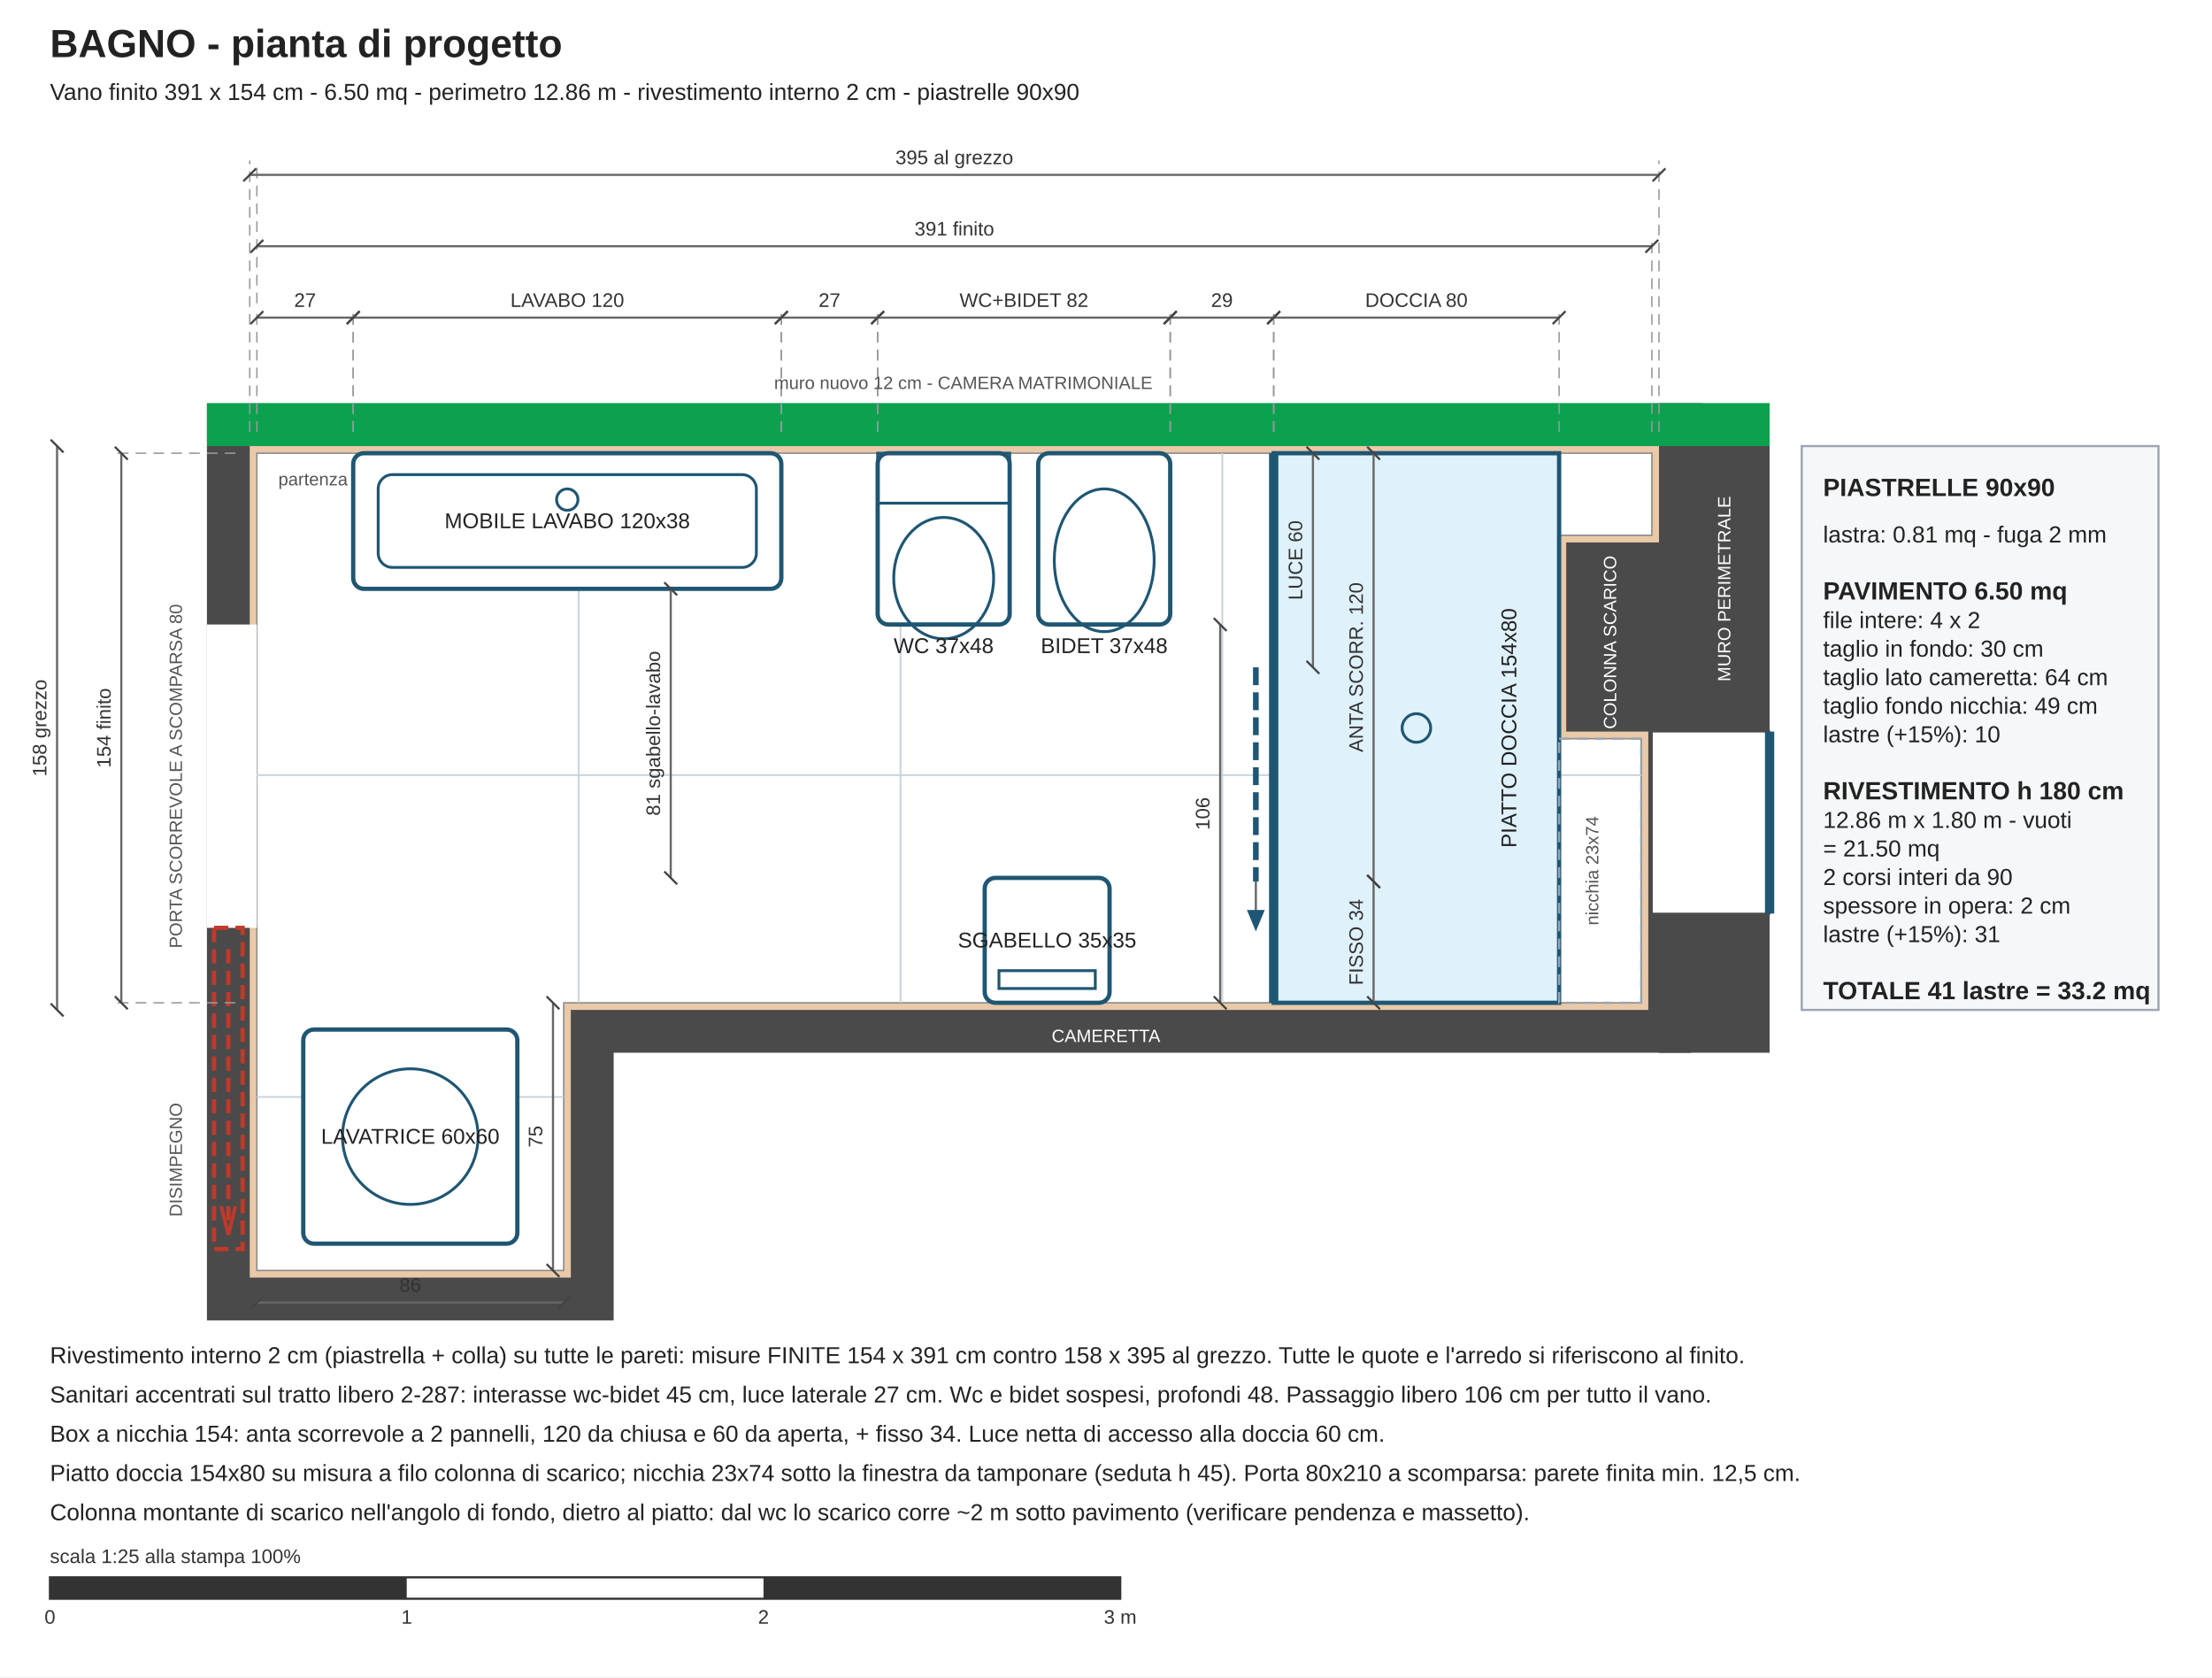
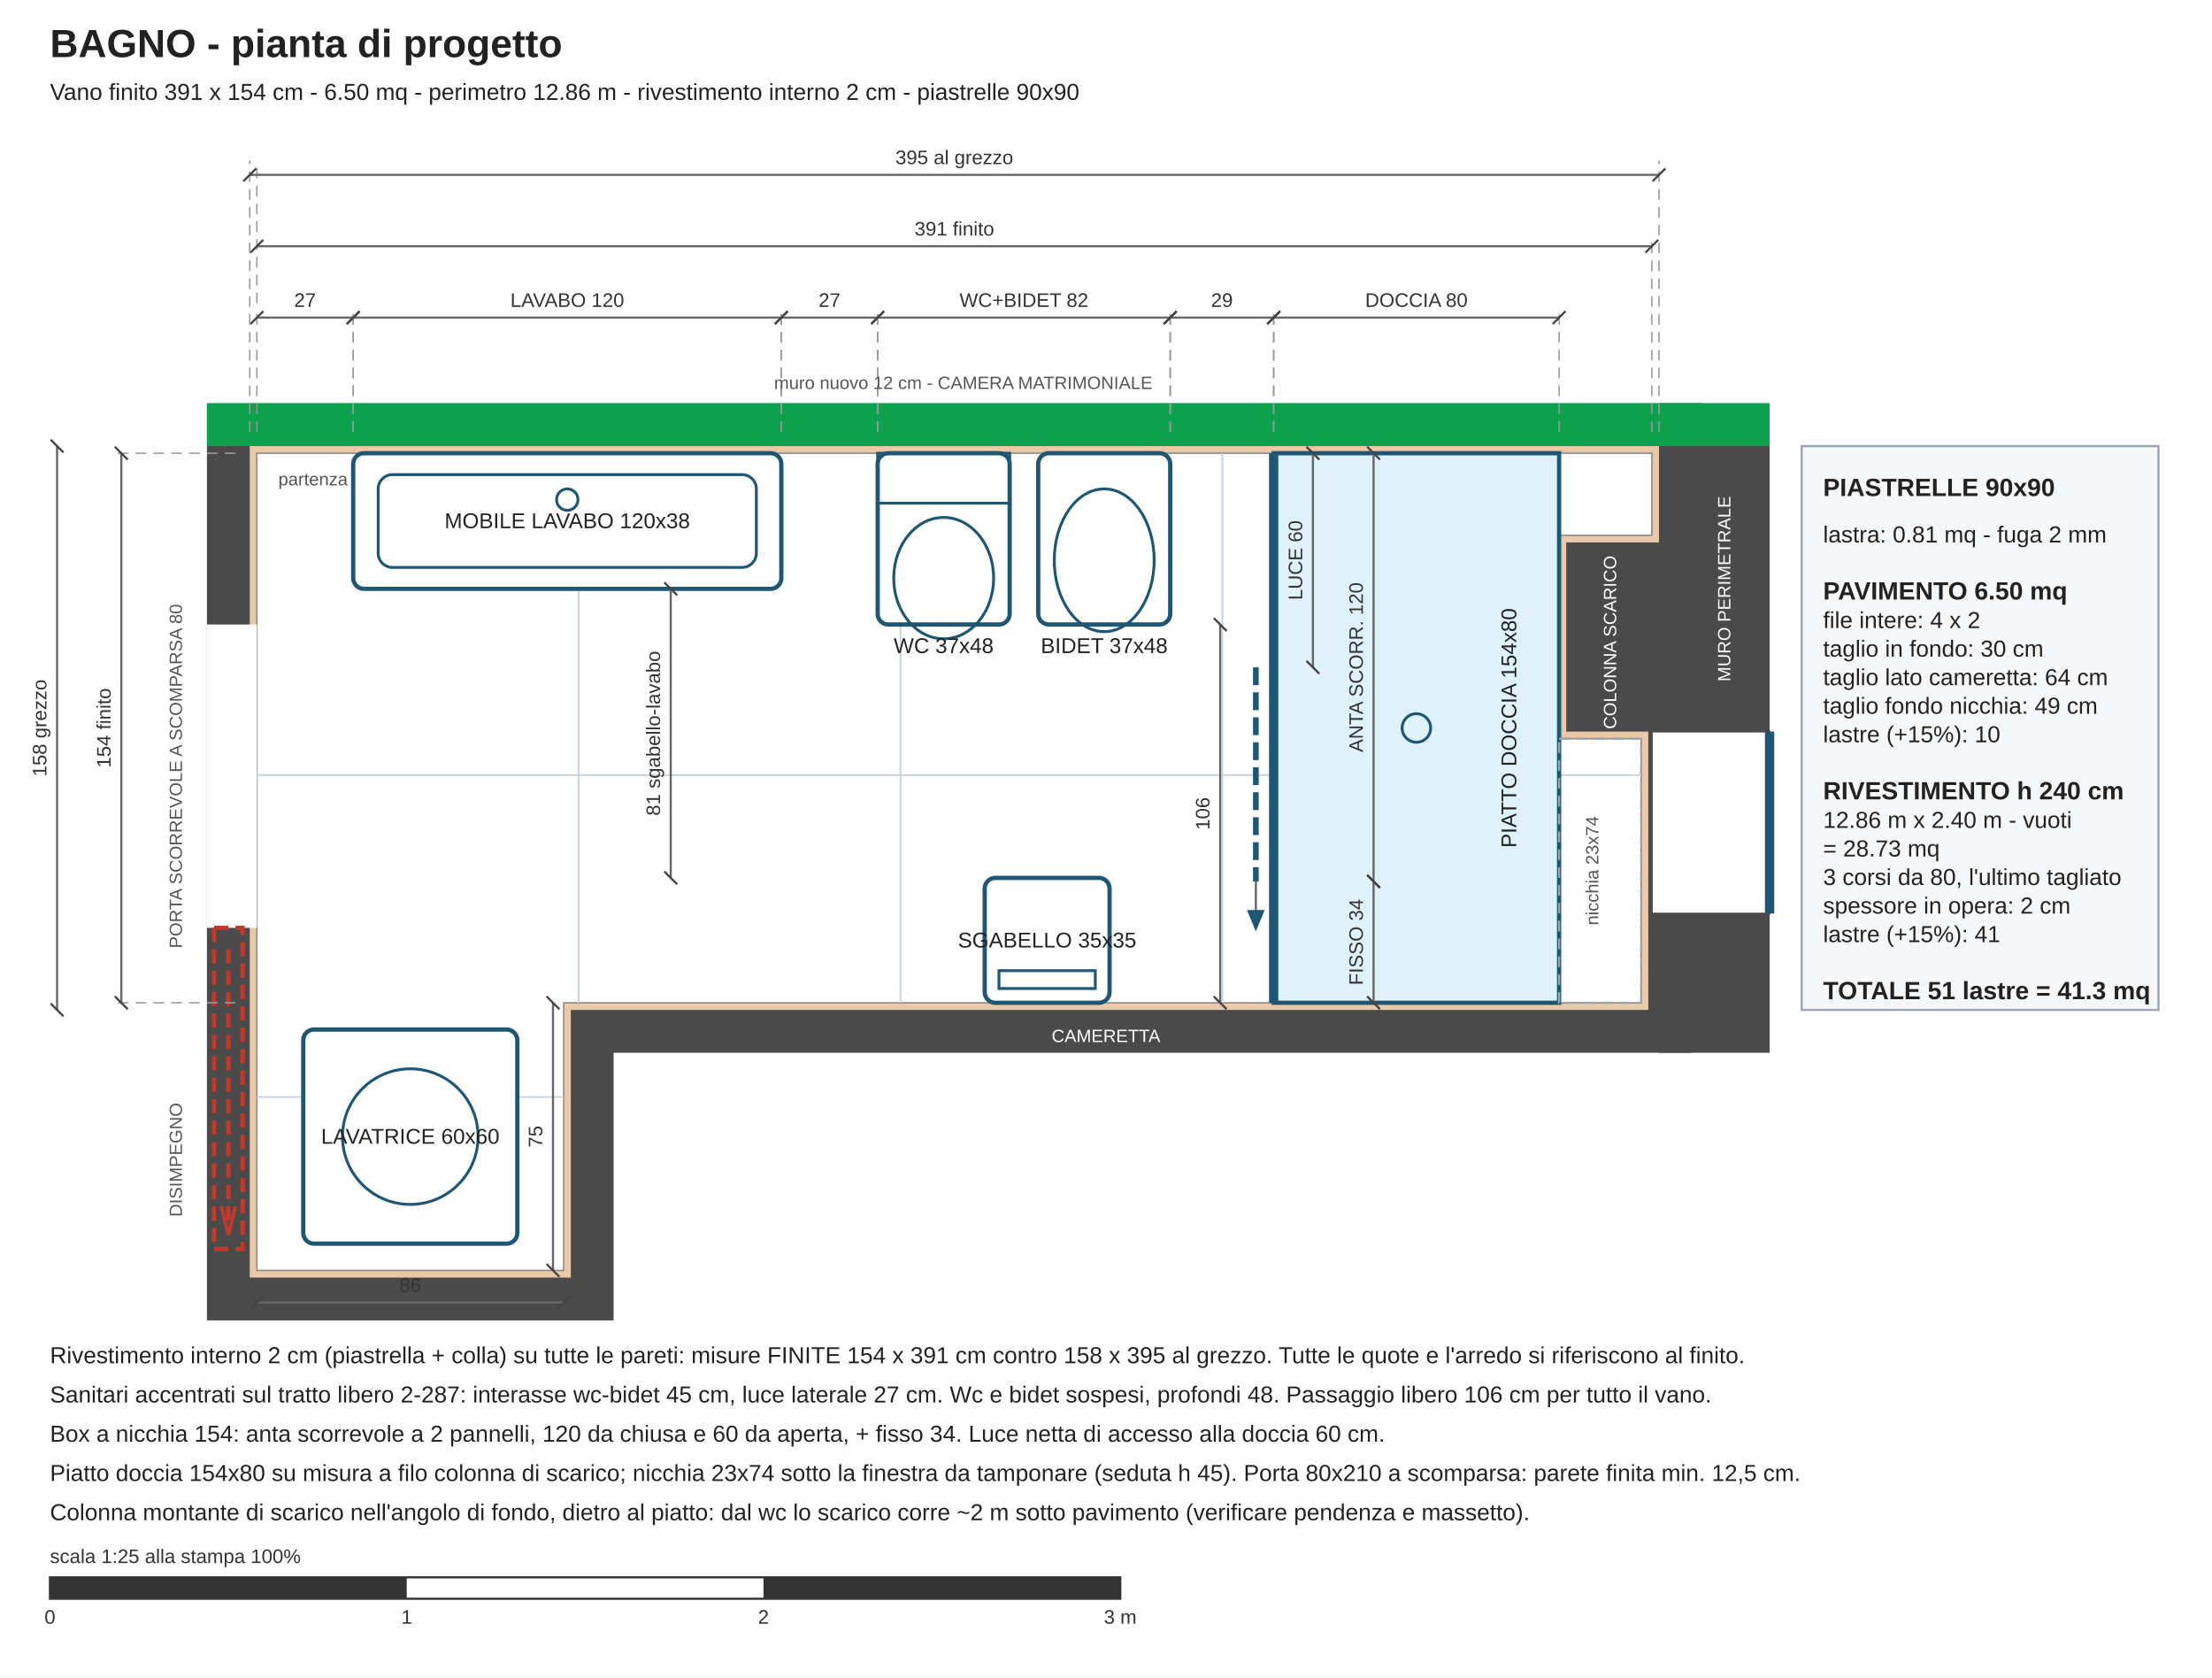
<svg xmlns="http://www.w3.org/2000/svg" width="24.80cm" height="18.80cm" viewBox="0 0 620 470">
  <defs>
    <marker id="tick" markerWidth="8" markerHeight="8" refX="4" refY="4" orient="auto">
      <line x1="1" y1="7" x2="7" y2="1" stroke="#444" stroke-width="1" />
    </marker>
    <style>
text { font-family: Arial, Helvetica, sans-serif; fill: #222; }
.t1 { font-size: 11px; font-weight: bold; }
.t2 { font-size: 6.5px; }
.t3 { font-size: 7px; font-weight: bold; }
.lbl { font-size: 6px; }
.lbls { font-size: 5px; fill: #555; }
.lblw { font-size: 5px; fill: #ffffff; }
.dim { font-size: 5.5px; fill: #333; }
.dl { stroke: #666; stroke-width: 0.6; }
.ext { stroke: #999; stroke-width: 0.4; stroke-dasharray: 3 2; }
.tile { stroke: #c9d3dc; stroke-width: 0.5; }
.riv { fill: #e9c9a8; stroke: none; }
.fix { fill: #ffffff; stroke: #1f5673; stroke-width: 1.2; }
.fixl { fill: none; stroke: #1f5673; stroke-width: 0.8; }
.glass { stroke: #1f5673; stroke-width: 2.6; }
.leaf { stroke: #1f5673; stroke-width: 1.6; stroke-dasharray: 5 2; }
.door { stroke: #c0392b; stroke-width: 1.2; stroke-dasharray: 4 2; fill: none; }
</style>
  </defs>
  <rect x="0.00" y="0.00" width="620.00" height="470.00" class="" fill="#ffffff" />
  <text x="14.00" y="16.00" class="t1" text-anchor="start">BAGNO - pianta di progetto</text>
  <text x="14.00" y="28.00" class="t2" text-anchor="start">Vano finito 391 x 154 cm - 6.50 mq - perimetro 12.86 m - rivestimento interno 2 cm - piastrelle 90x90</text>
  <g transform="translate(70,125)">
    <polygon points="-12.00,-12.00 407.00,-12.00 407.00,39.00 381.00,39.00 381.00,68.00 404.00,68.00 404.00,170.00 102.00,170.00 102.00,245.00 -12.00,245.00" fill="#4a4a4a" />
    <rect x="369.00" y="27.00" width="26.00" height="53.00" class="" fill="#4a4a4a" />
    <rect x="395.00" y="-12.00" width="31.00" height="182.00" class="" fill="#4a4a4a" />
    <rect x="-12.00" y="-12.00" width="438.00" height="12.00" class="" fill="#00b050" opacity="0.85" />
    <polygon points="0.00,0.00 395.00,0.00 395.00,27.00 369.00,27.00 369.00,80.00 392.00,80.00 392.00,158.00 90.00,158.00 90.00,233.00 0.00,233.00" class="riv" />
    <polygon points="2.00,2.00 393.00,2.00 393.00,25.00 367.00,25.00 367.00,82.00 390.00,82.00 390.00,156.00 88.00,156.00 88.00,231.00 2.00,231.00" fill="#ffffff" stroke="#8a8a8a" stroke-width="0.4" />
    <line x1="92.20" y1="2.00" x2="92.20" y2="156.00" class="tile" />
    <line x1="182.40" y1="2.00" x2="182.40" y2="156.00" class="tile" />
    <line x1="272.60" y1="2.00" x2="272.60" y2="156.00" class="tile" />
    <line x1="362.80" y1="2.00" x2="362.80" y2="156.00" class="tile" />
    <line x1="2.00" y1="92.20" x2="390.00" y2="92.20" class="tile" />
    <line x1="2.00" y1="182.40" x2="88.00" y2="182.40" class="tile" />
    <text x="8.00" y="11.00" class="lbls" text-anchor="start">partenza posa</text>
    <rect x="393.00" y="80.00" width="33.00" height="51.00" class="" fill="#ffffff" stroke="#4a4a4a" stroke-width="0.5" />
    <line x1="426.00" y1="80.00" x2="426.00" y2="131.00" class="glass" />
    <text x="405.00" y="105.50" class="lblw" text-anchor="middle" transform="rotate(-90 405.00 105.50)">FINESTRA 51</text>
    <rect x="-12.00" y="50.00" width="14.00" height="85.00" class="" fill="#ffffff" />
    <rect x="-10.00" y="135.00" width="8.00" height="90.00" class="door" />
    <line x1="-6.00" y1="141.00" x2="-6.00" y2="219.00" class="door" />
    <path d="M -8.0,213 L -6.0,221 L -4.0,213" fill="none" stroke="#c0392b" stroke-width="1" />
    <text x="-19.00" y="92.50" class="lbls" text-anchor="middle" transform="rotate(-90 -19.00 92.50)">PORTA SCORREVOLE A SCOMPARSA 80</text>
    <rect x="29.00" y="2.00" width="120.00" height="38.00" class="fix" rx="3" />
    <rect x="36.00" y="8.00" width="106.00" height="26.00" class="fixl" rx="4" />
    <circle cx="89.0" cy="15.0" r="3" class="fixl" />
    <text x="89.00" y="23.00" class="lbl" text-anchor="middle">MOBILE LAVABO 120x38</text>
    <rect x="176.00" y="2.00" width="37.00" height="48.00" class="fix" rx="3" />
    <rect x="176.00" y="2.00" width="37.00" height="14.00" class="fixl" />
    <ellipse cx="194.5" cy="37" rx="14" ry="17" class="fixl" />
    <text x="194.50" y="58.00" class="lbl" text-anchor="middle">WC 37x48</text>
    <rect x="221.00" y="2.00" width="37.00" height="48.00" class="fix" rx="3" />
    <ellipse cx="239.5" cy="32" rx="14" ry="20" class="fixl" />
    <text x="239.50" y="58.00" class="lbl" text-anchor="middle">BIDET 37x48</text>
    <rect x="287.00" y="2.00" width="80.00" height="154.00" class="" fill="#dff1fb" stroke="#1f5673" stroke-width="1.2" />
    <circle cx="327.0" cy="79.0" r="4" class="fixl" />
    <text x="355.00" y="79.00" class="lbl" text-anchor="middle" transform="rotate(-90 355.00 79.00)">PIATTO DOCCIA 154x80</text>
    <rect x="206.00" y="121.00" width="35.00" height="35.00" class="fix" rx="3" />
    <rect x="210.00" y="147.00" width="27.00" height="5.00" class="fixl" />
    <text x="223.50" y="140.50" class="lbl" text-anchor="middle">SGABELLO 35x35</text>
    <rect x="15.00" y="163.50" width="60.00" height="60.00" class="fix" rx="3" />
    <circle cx="45.0" cy="193.5" r="19" class="fixl" />
    <text x="45.00" y="195.50" class="lbl" text-anchor="middle">LAVATRICE 60x60</text>
    <line x1="287.00" y1="2.00" x2="287.00" y2="156.00" class="glass" />
    <line x1="282.00" y1="62.00" x2="282.00" y2="122.00" class="leaf" />
    <line x1="282.00" y1="122.00" x2="282.00" y2="134.00" class="dl" />
    <path d="M 282,136 l -2.5,-6 l 5,0 Z" fill="#1f5673" />
    <line x1="298.00" y1="2.00" x2="298.00" y2="62.00" class="dl" marker-start="url(#tick)" marker-end="url(#tick)" />
    <text x="295.00" y="32.00" class="dim" text-anchor="middle" transform="rotate(-90 295.00 32.00)">LUCE 60</text>
    <line x1="315.00" y1="2.00" x2="315.00" y2="122.00" class="dl" marker-start="url(#tick)" marker-end="url(#tick)" />
    <text x="312.00" y="62.00" class="dim" text-anchor="middle" transform="rotate(-90 312.00 62.00)">ANTA SCORR. 120</text>
    <line x1="315.00" y1="122.00" x2="315.00" y2="156.00" class="dl" marker-start="url(#tick)" marker-end="url(#tick)" />
    <text x="312.00" y="139.00" class="dim" text-anchor="middle" transform="rotate(-90 312.00 139.00)">FISSO 34</text>
    <rect x="367.00" y="82.00" width="23.00" height="74.00" class="" fill="none" stroke="#9aa5b1" stroke-width="0.6" stroke-dasharray="3 2" />
    <text x="378.00" y="119.00" class="lbls" text-anchor="middle" transform="rotate(-90 378.00 119.00)">nicchia 23x74</text>
    <text x="383.00" y="55.00" class="lblw" text-anchor="middle" transform="rotate(-90 383.00 55.00)">COLONNA SCARICO</text>
    <line x1="2.00" y1="-4.00" x2="2.00" y2="-38.00" class="ext" />
    <line x1="29.00" y1="-4.00" x2="29.00" y2="-38.00" class="ext" />
    <line x1="2.00" y1="-36.00" x2="29.00" y2="-36.00" class="dl" marker-start="url(#tick)" marker-end="url(#tick)" />
    <text x="15.50" y="-39.00" class="dim" text-anchor="middle">27</text>
    <line x1="29.00" y1="-4.00" x2="29.00" y2="-38.00" class="ext" />
    <line x1="149.00" y1="-4.00" x2="149.00" y2="-38.00" class="ext" />
    <line x1="29.00" y1="-36.00" x2="149.00" y2="-36.00" class="dl" marker-start="url(#tick)" marker-end="url(#tick)" />
    <text x="89.00" y="-39.00" class="dim" text-anchor="middle">LAVABO 120</text>
    <line x1="149.00" y1="-4.00" x2="149.00" y2="-38.00" class="ext" />
    <line x1="176.00" y1="-4.00" x2="176.00" y2="-38.00" class="ext" />
    <line x1="149.00" y1="-36.00" x2="176.00" y2="-36.00" class="dl" marker-start="url(#tick)" marker-end="url(#tick)" />
    <text x="162.50" y="-39.00" class="dim" text-anchor="middle">27</text>
    <line x1="176.00" y1="-4.00" x2="176.00" y2="-38.00" class="ext" />
    <line x1="258.00" y1="-4.00" x2="258.00" y2="-38.00" class="ext" />
    <line x1="176.00" y1="-36.00" x2="258.00" y2="-36.00" class="dl" marker-start="url(#tick)" marker-end="url(#tick)" />
    <text x="217.00" y="-39.00" class="dim" text-anchor="middle">WC+BIDET 82</text>
    <line x1="258.00" y1="-4.00" x2="258.00" y2="-38.00" class="ext" />
    <line x1="287.00" y1="-4.00" x2="287.00" y2="-38.00" class="ext" />
    <line x1="258.00" y1="-36.00" x2="287.00" y2="-36.00" class="dl" marker-start="url(#tick)" marker-end="url(#tick)" />
    <text x="272.50" y="-39.00" class="dim" text-anchor="middle">29</text>
    <line x1="287.00" y1="-4.00" x2="287.00" y2="-38.00" class="ext" />
    <line x1="367.00" y1="-4.00" x2="367.00" y2="-38.00" class="ext" />
    <line x1="287.00" y1="-36.00" x2="367.00" y2="-36.00" class="dl" marker-start="url(#tick)" marker-end="url(#tick)" />
    <text x="327.00" y="-39.00" class="dim" text-anchor="middle">DOCCIA 80</text>
    <line x1="2.00" y1="-40.00" x2="2.00" y2="-80.00" class="ext" />
    <line x1="393.00" y1="-4.00" x2="393.00" y2="-58.00" class="ext" />
    <line x1="2.00" y1="-56.00" x2="393.00" y2="-56.00" class="dl" marker-start="url(#tick)" marker-end="url(#tick)" />
    <text x="197.50" y="-59.00" class="dim" text-anchor="middle">391 finito</text>
    <line x1="0.00" y1="-4.00" x2="0.00" y2="-80.00" class="ext" />
    <line x1="395.00" y1="-4.00" x2="395.00" y2="-80.00" class="ext" />
    <line x1="0.00" y1="-76.00" x2="395.00" y2="-76.00" class="dl" marker-start="url(#tick)" marker-end="url(#tick)" />
    <text x="197.50" y="-79.00" class="dim" text-anchor="middle">395 al grezzo</text>
    <line x1="-4.00" y1="2.00" x2="-38.00" y2="2.00" class="ext" />
    <line x1="-4.00" y1="156.00" x2="-38.00" y2="156.00" class="ext" />
    <line x1="-36.00" y1="2.00" x2="-36.00" y2="156.00" class="dl" marker-start="url(#tick)" marker-end="url(#tick)" />
    <text x="-39.00" y="79.00" class="dim" text-anchor="middle" transform="rotate(-90 -39.00 79.00)">154 finito</text>
    <line x1="-54.00" y1="0.00" x2="-54.00" y2="158.00" class="dl" marker-start="url(#tick)" marker-end="url(#tick)" />
    <text x="-57.00" y="79.00" class="dim" text-anchor="middle" transform="rotate(-90 -57.00 79.00)">158 grezzo</text>
    <line x1="118.00" y1="40.00" x2="118.00" y2="121.00" class="dl" marker-start="url(#tick)" marker-end="url(#tick)" />
    <text x="115.00" y="80.50" class="dim" text-anchor="middle" transform="rotate(-90 115.00 80.50)">81 sgabello-lavabo</text>
    <line x1="272.00" y1="50.00" x2="272.00" y2="156.00" class="dl" marker-start="url(#tick)" marker-end="url(#tick)" />
    <text x="269.00" y="103.00" class="dim" text-anchor="middle" transform="rotate(-90 269.00 103.00)">106</text>
    <line x1="2.00" y1="240.00" x2="88.00" y2="240.00" class="dl" marker-start="url(#tick)" marker-end="url(#tick)" />
    <text x="45.00" y="237.00" class="dim" text-anchor="middle">86</text>
    <line x1="85.00" y1="156.00" x2="85.00" y2="231.00" class="dl" marker-start="url(#tick)" marker-end="url(#tick)" />
    <text x="82.00" y="193.50" class="dim" text-anchor="middle" transform="rotate(-90 82.00 193.50)">75</text>
    <text x="200.00" y="-16.00" class="lbls" text-anchor="middle">muro nuovo 12 cm  -  CAMERA MATRIMONIALE</text>
    <text x="240.00" y="167.00" class="lblw" text-anchor="middle">CAMERETTA</text>
    <text x="-19.00" y="200.00" class="lbls" text-anchor="middle" transform="rotate(-90 -19.00 200.00)">DISIMPEGNO</text>
    <text x="415.00" y="40.00" class="lblw" text-anchor="middle" transform="rotate(-90 415.00 40.00)">MURO PERIMETRALE</text>
  </g>
  <rect x="505.00" y="125.00" width="100.00" height="158.00" class="" fill="#f5f7f9" stroke="#9aa5b1" stroke-width="0.6" />
  <text x="511.00" y="139.00" class="t3" text-anchor="start">PIASTRELLE 90x90</text>
  <text x="511.00" y="152.00" class="t2" text-anchor="start">lastra: 0.81 mq - fuga 2 mm</text>
  <text x="511.00" y="160.00" class="t2" text-anchor="start" />
  <text x="511.00" y="168.00" class="t3" text-anchor="start">PAVIMENTO  6.50 mq</text>
  <text x="511.00" y="176.00" class="t2" text-anchor="start">  file intere: 4 x 2</text>
  <text x="511.00" y="184.00" class="t2" text-anchor="start">  taglio in fondo: 30 cm</text>
  <text x="511.00" y="192.00" class="t2" text-anchor="start">  taglio lato cameretta: 64 cm</text>
  <text x="511.00" y="200.00" class="t2" text-anchor="start">  taglio fondo nicchia: 49 cm</text>
  <text x="511.00" y="208.00" class="t2" text-anchor="start">  lastre (+15%): 10</text>
  <text x="511.00" y="216.00" class="t2" text-anchor="start" />
-   <text x="511.00" y="224.00" class="t3" text-anchor="start">RIVESTIMENTO h 180 cm</text>
-   <text x="511.00" y="232.00" class="t2" text-anchor="start">  12.86 m x 1.80 m - vuoti</text>
-   <text x="511.00" y="240.00" class="t2" text-anchor="start">  = 21.50 mq</text>
-   <text x="511.00" y="248.00" class="t2" text-anchor="start">  2 corsi interi da 90</text>
+   <text x="511.00" y="224.00" class="t3" text-anchor="start">RIVESTIMENTO h 240 cm</text>
+   <text x="511.00" y="232.00" class="t2" text-anchor="start">  12.86 m x 2.40 m - vuoti</text>
+   <text x="511.00" y="240.00" class="t2" text-anchor="start">  = 28.73 mq</text>
+   <text x="511.00" y="248.00" class="t2" text-anchor="start">  3 corsi da 80, l'ultimo tagliato</text>
  <text x="511.00" y="256.00" class="t2" text-anchor="start">  spessore in opera: 2 cm</text>
-   <text x="511.00" y="264.00" class="t2" text-anchor="start">  lastre (+15%): 31</text>
+   <text x="511.00" y="264.00" class="t2" text-anchor="start">  lastre (+15%): 41</text>
  <text x="511.00" y="272.00" class="t2" text-anchor="start" />
-   <text x="511.00" y="280.00" class="t3" text-anchor="start">TOTALE 41 lastre = 33.2 mq</text>
+   <text x="511.00" y="280.00" class="t3" text-anchor="start">TOTALE 51 lastre = 41.3 mq</text>
  <text x="14.00" y="382.00" class="t2" text-anchor="start">Rivestimento interno 2 cm (piastrella + colla) su tutte le pareti: misure FINITE 154 x 391 cm contro 158 x 395 al grezzo. Tutte le quote e l'arredo si riferiscono al finito.</text>
  <text x="14.00" y="393.00" class="t2" text-anchor="start">Sanitari accentrati sul tratto libero 2-287: interasse wc-bidet 45 cm, luce laterale 27 cm. Wc e bidet sospesi, profondi 48. Passaggio libero 106 cm per tutto il vano.</text>
  <text x="14.00" y="404.00" class="t2" text-anchor="start">Box a nicchia 154: anta scorrevole a 2 pannelli, 120 da chiusa e 60 da aperta, + fisso 34. Luce netta di accesso alla doccia 60 cm.</text>
  <text x="14.00" y="415.00" class="t2" text-anchor="start">Piatto doccia 154x80 su misura a filo colonna di scarico; nicchia 23x74 sotto la finestra da tamponare (seduta h 45). Porta 80x210 a scomparsa: parete finita min. 12,5 cm.</text>
  <text x="14.00" y="426.00" class="t2" text-anchor="start">Colonna montante di scarico nell'angolo di fondo, dietro al piatto: dal wc lo scarico corre ~2 m sotto pavimento (verificare pendenza e massetto).</text>
  <text x="14.00" y="438.00" class="dim" text-anchor="start">scala 1:25 alla stampa 100%</text>
  <rect x="14.00" y="442.00" width="300.00" height="6.00" class="" fill="none" stroke="#333" stroke-width="0.6" />
  <rect x="14.00" y="442.00" width="100.00" height="6.00" class="" fill="#333" />
  <text x="14.00" y="455.00" class="dim" text-anchor="middle">0</text>
  <text x="114.00" y="455.00" class="dim" text-anchor="middle">1</text>
  <rect x="214.00" y="442.00" width="100.00" height="6.00" class="" fill="#333" />
  <text x="214.00" y="455.00" class="dim" text-anchor="middle">2</text>
  <text x="314.00" y="455.00" class="dim" text-anchor="middle">3 m</text>
</svg>
